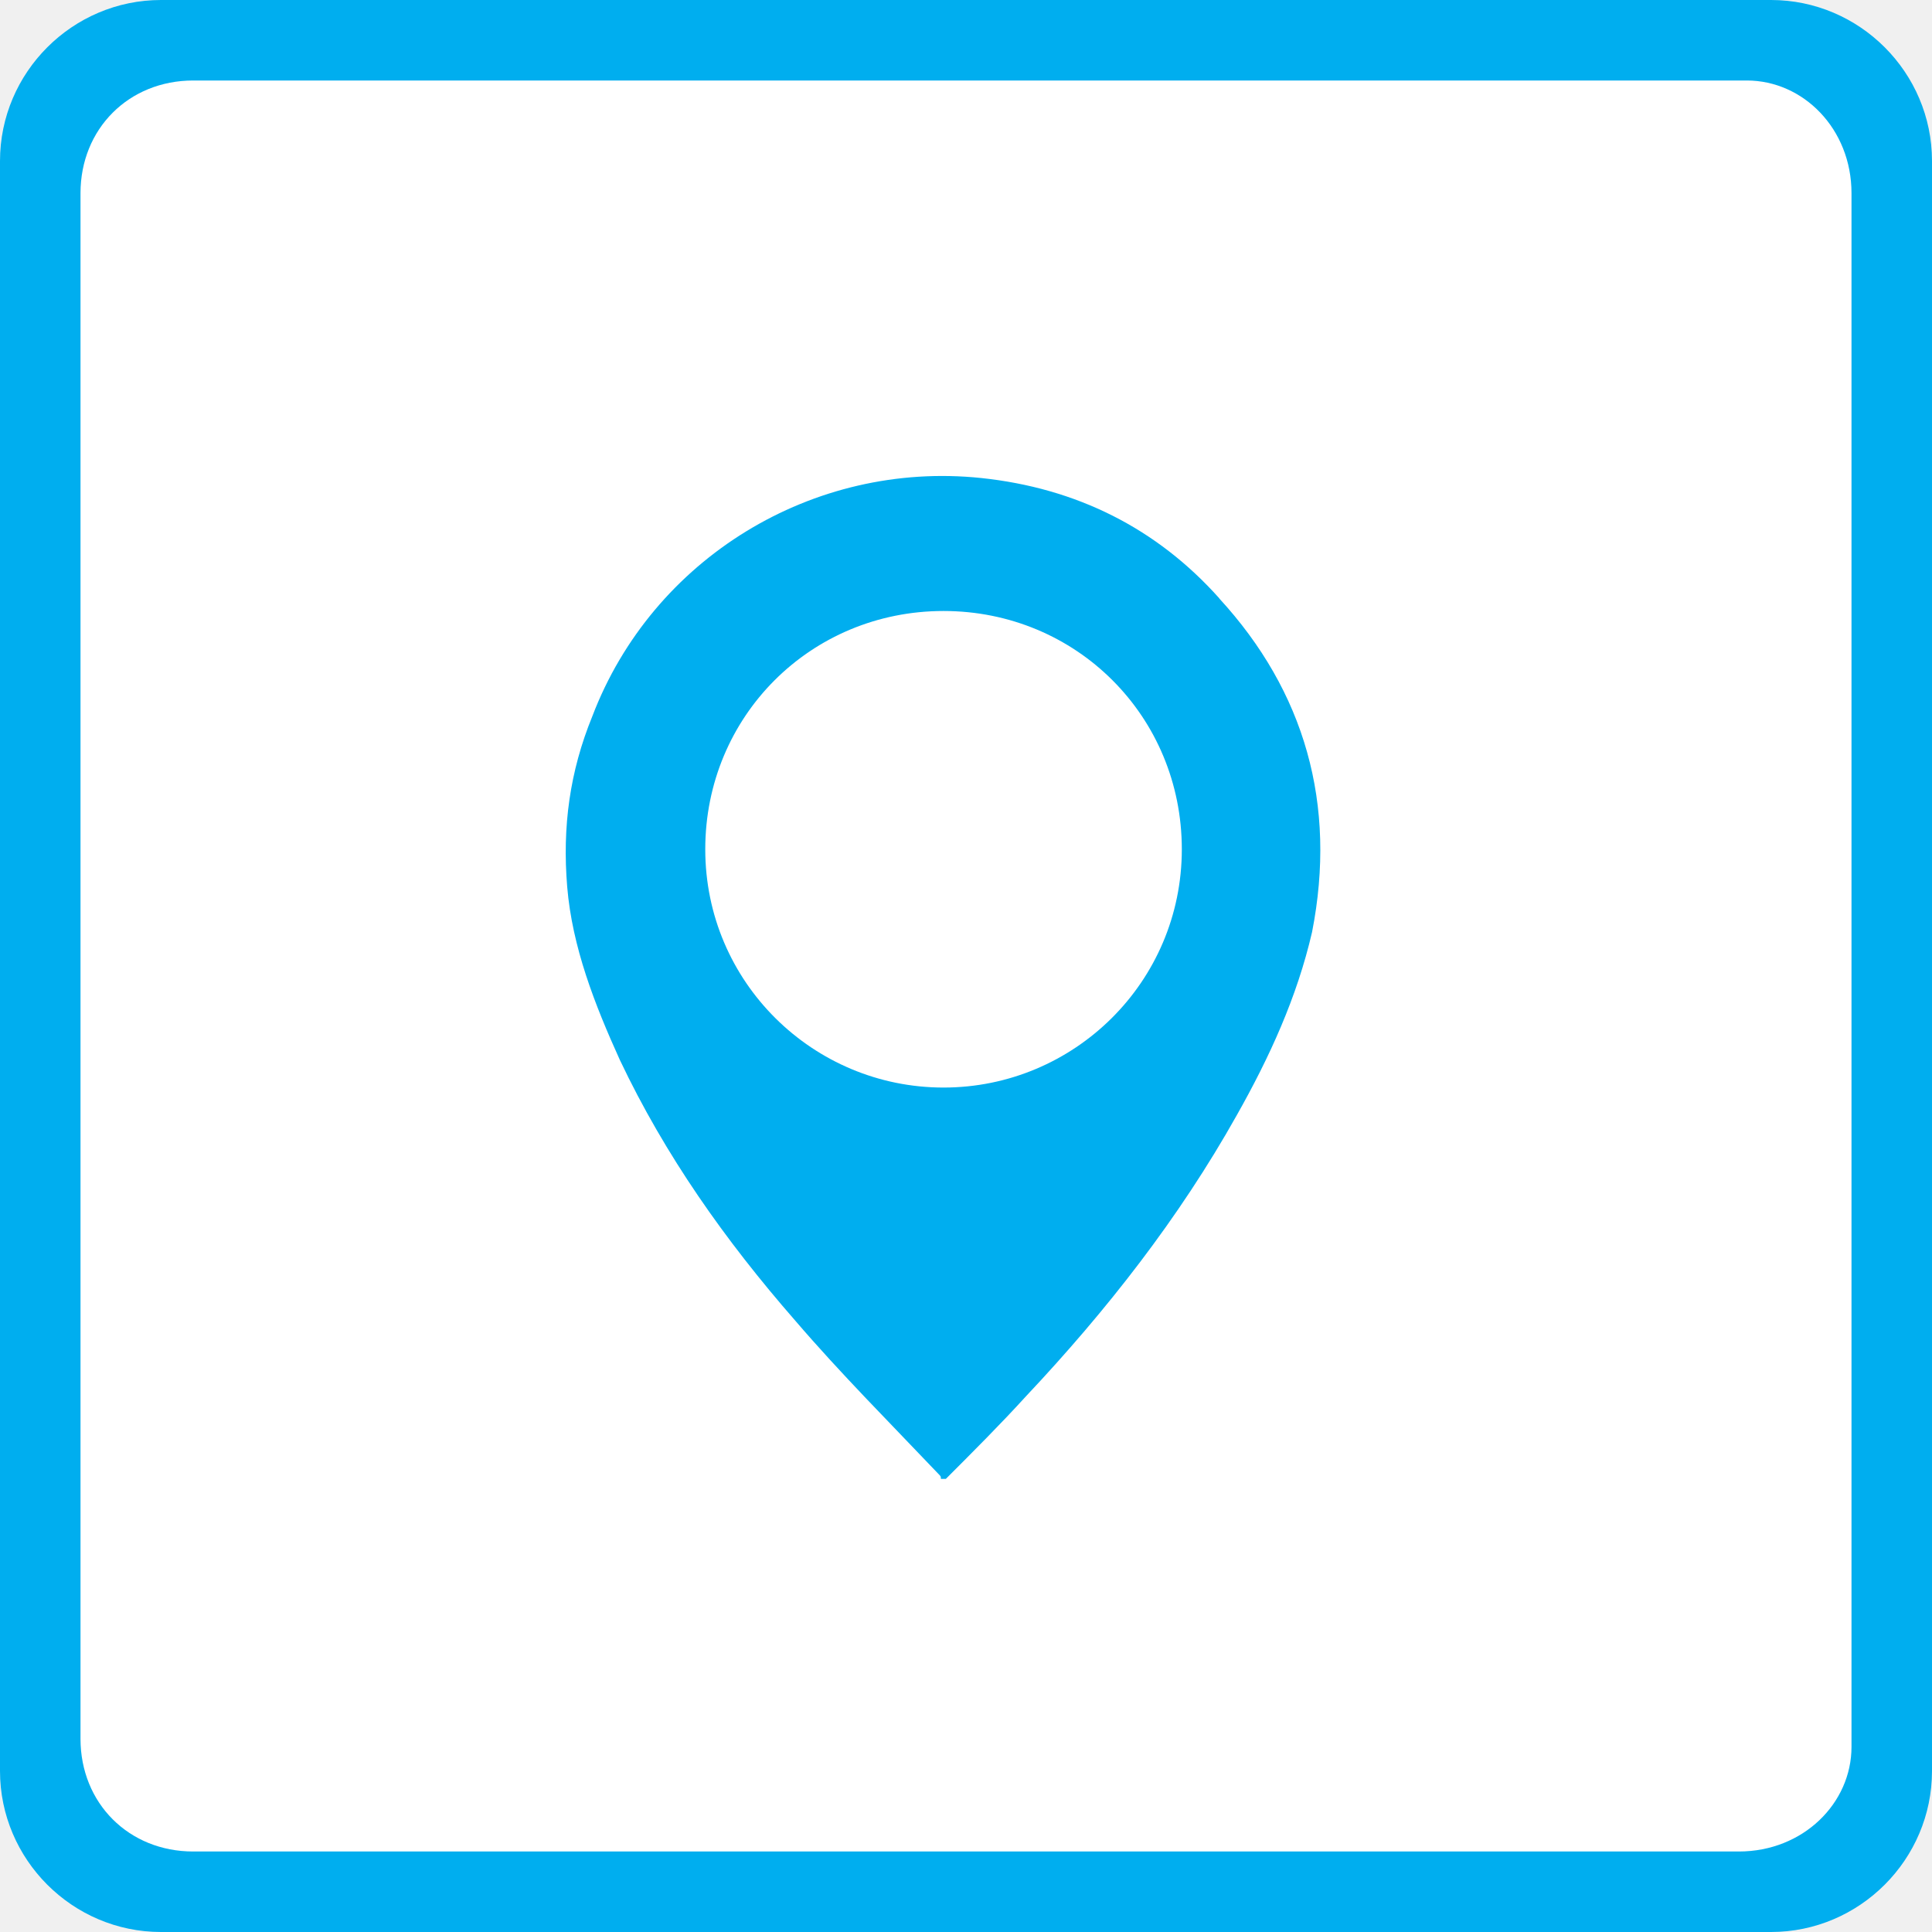
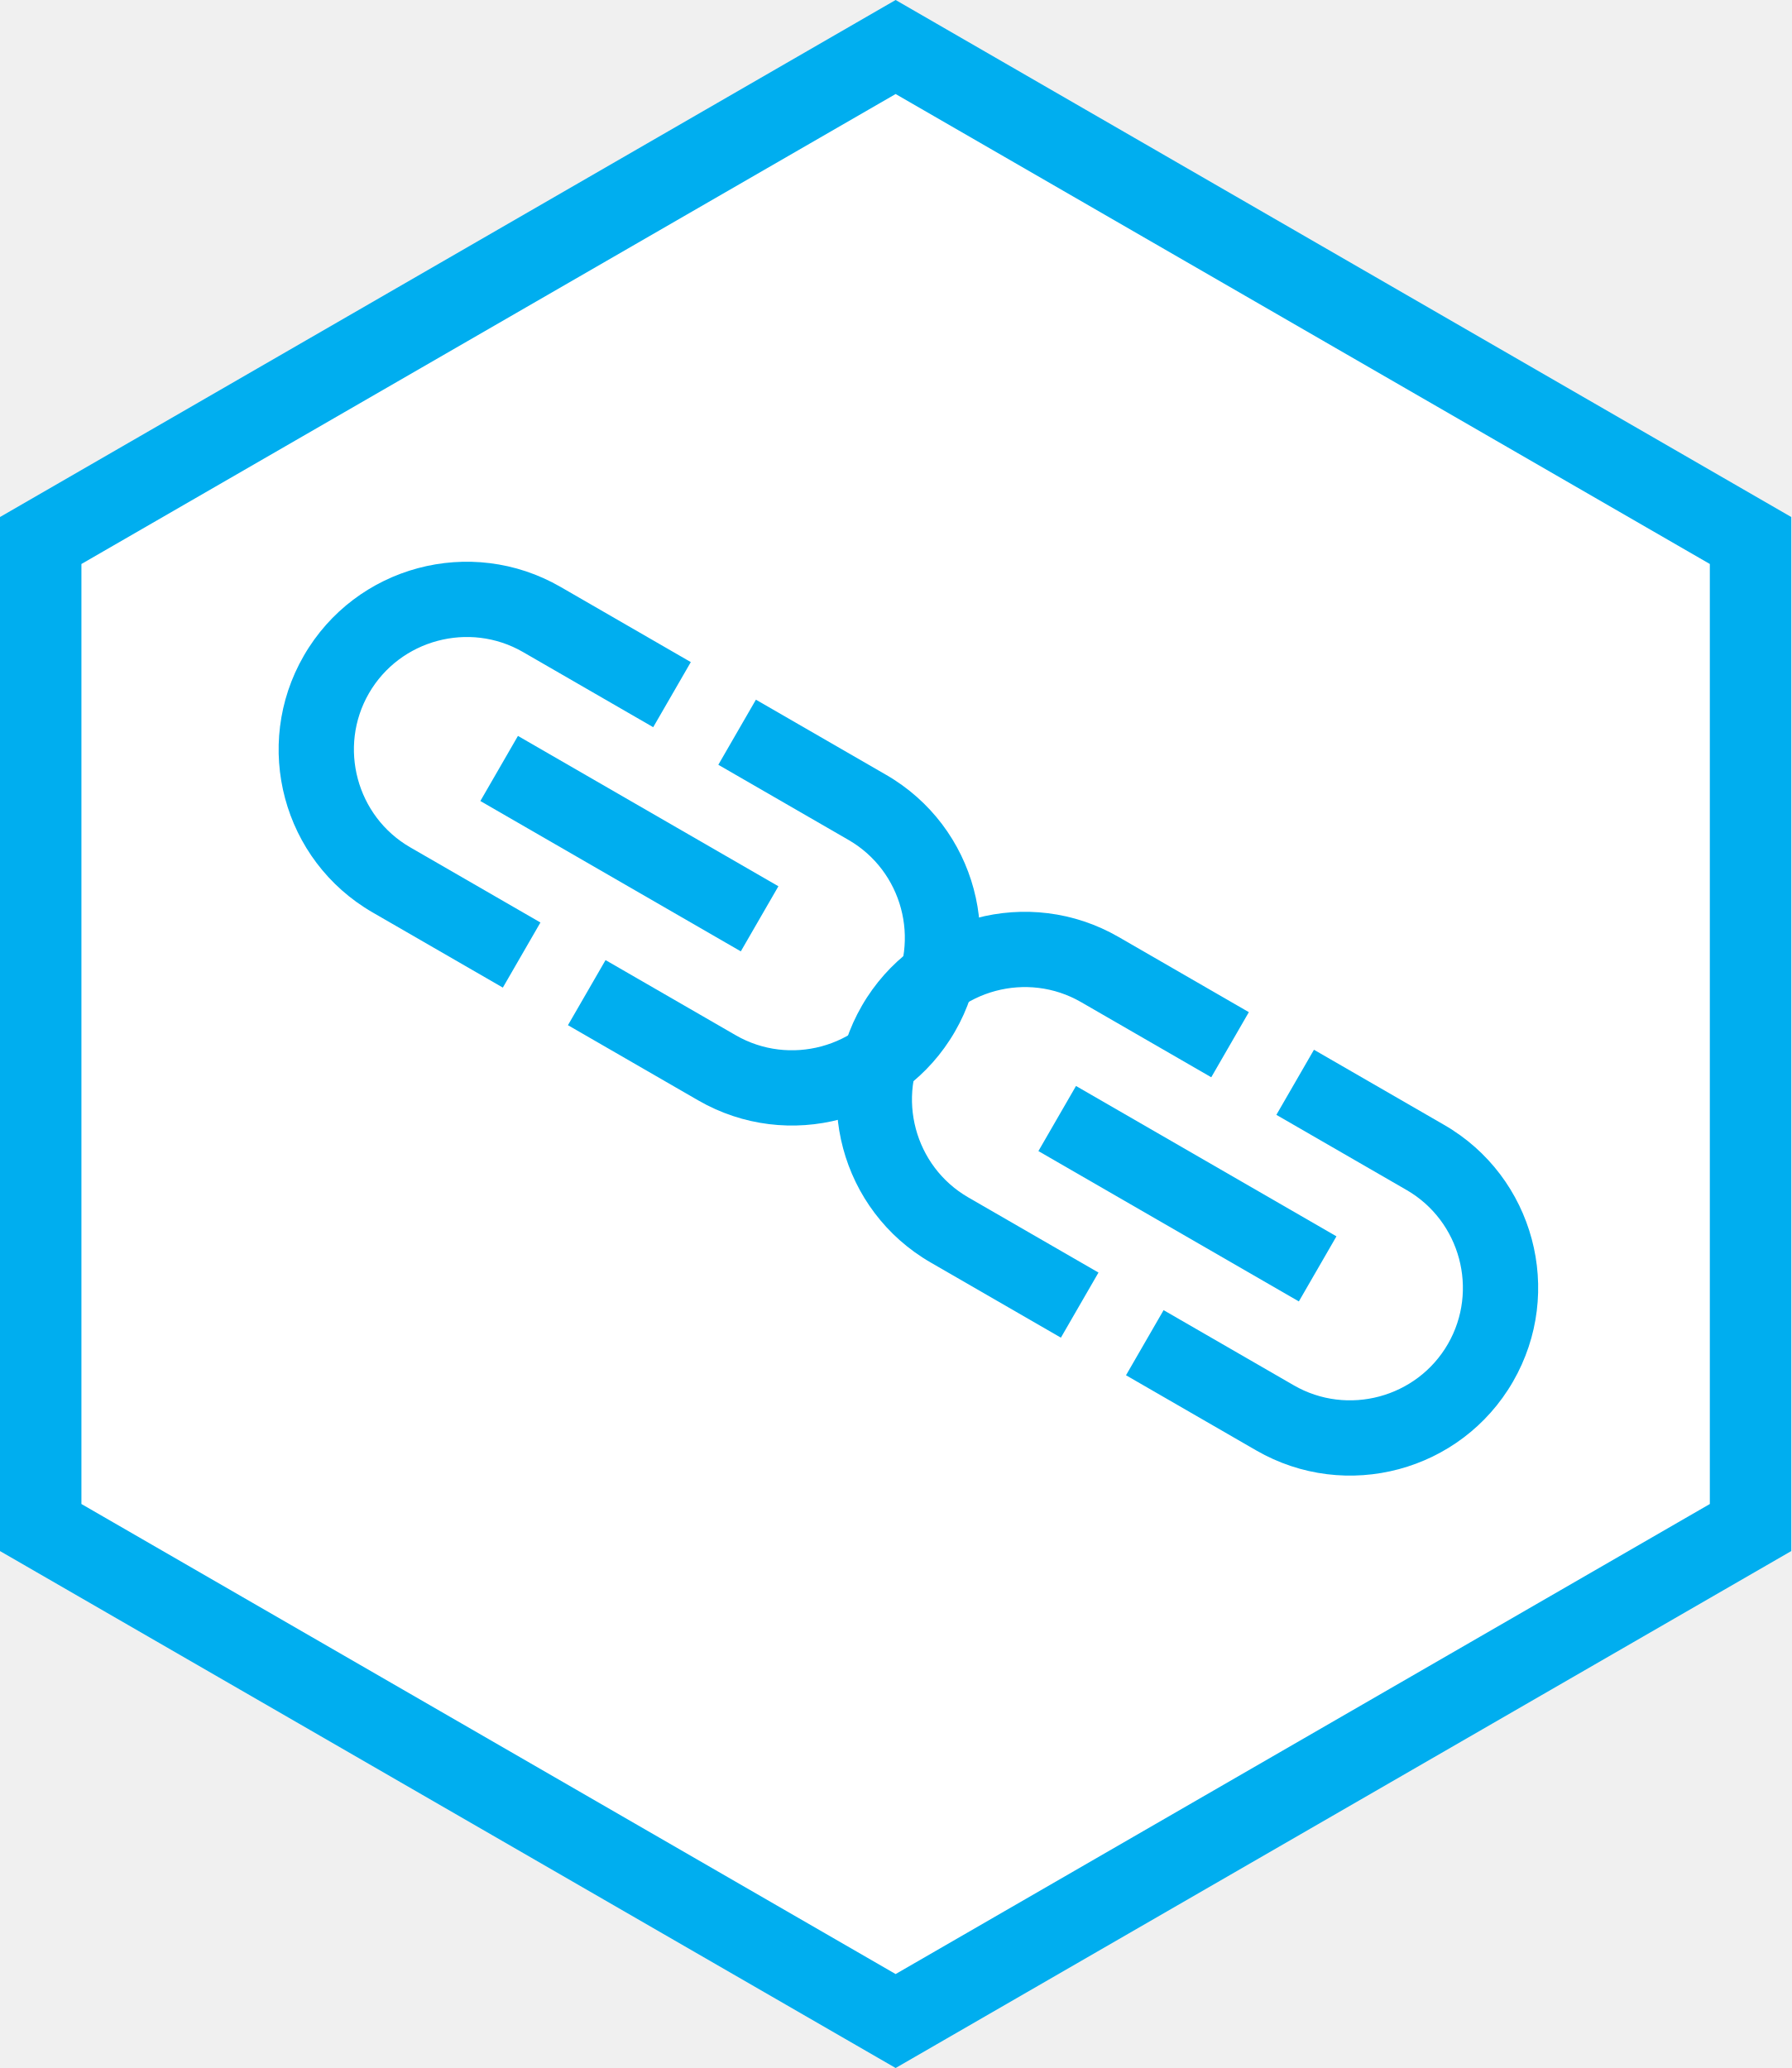
- <svg xmlns="http://www.w3.org/2000/svg" version="1.1" id="Слой_1" x="0px" y="0px" viewBox="0 0 24 24" style="image-rendering:optimizeQuality;shape-rendering:geometricPrecision;text-rendering:geometricPrecision" xml:space="preserve" width="24" height="24">
+ <svg xmlns="http://www.w3.org/2000/svg" version="1.1" id="Слой_1" x="0px" y="0px" viewBox="0 0 22 25.403" style="image-rendering:optimizeQuality;shape-rendering:geometricPrecision;text-rendering:geometricPrecision" xml:space="preserve" width="22" height="25.403">
  <defs id="defs17" />
  <style type="text/css" id="style2">
	.st0{fill:#3F58A7;}
	.st1{fill:#FFFFFF;}
</style>
-   <path style="fill:#00aeef;fill-opacity:1;image-rendering:optimizeQuality;shape-rendering:geometricPrecision;text-rendering:geometricPrecision" class="st0" d="M 22,24 H 2 C 0.9,24 0,23.1 0,22 V 2 C 0,0.9 0.9,0 2,0 h 20 c 1.1,0 2,0.9 2,2 v 20 c 0,1.1 -0.9,2 -2,2 z" id="path820" />
-   <path style="fill:#ffffff;image-rendering:optimizeQuality;shape-rendering:geometricPrecision;text-rendering:geometricPrecision" class="st1" d="M 21.6,23 H 2.4 C 1.6,23 1,22.4 1,21.6 V 2.4 C 1,1.6 1.6,1 2.4,1 H 21.7 C 22.4,1 23,1.6 23,2.4 v 19.3 c 0,0.7 -0.6,1.3 -1.4,1.3 z" id="path822" />
  <style id="style21" type="text/css">
	.st0{fill:#00AEEF;}
	.st1{fill:#FFFFFF;}
</style>
  <style id="style60" type="text/css">
	.st0{fill:url(#SVGID_1_);}
	.st1{fill:#FFFFFF;}
</style>
-   <path style="fill:#00aeef;fill-opacity:1;stroke-width:0.312" class="st1" d="M 15.148,7.434 C 14.369,6.561 13.372,6.063 12.188,5.938 10.1,5.72 8.106,6.935 7.358,8.898 c -0.28,0.686 -0.374,1.371 -0.312,2.119 0.062,0.748 0.343,1.464 0.654,2.15 0.561,1.184 1.309,2.243 2.181,3.241 0.561,0.654 1.184,1.278 1.776,1.901 0.031,0.031 0.031,0.031 0.031,0.062 0.031,0 0.031,0 0.062,0 0.343,-0.343 0.685,-0.685 0.997,-1.028 0.997,-1.059 1.901,-2.212 2.617,-3.49 0.405,-0.717 0.748,-1.464 0.935,-2.275 0.312,-1.589 -0.093,-2.991 -1.153,-4.144 z m -3.427,6.076 c -1.62,0 -2.96,-1.309 -2.96,-2.96 0,-1.651 1.309,-2.96 2.96,-2.96 1.651,0 2.96,1.309 2.96,2.96 0,1.651 -1.34,2.96 -2.96,2.96 z" id="path73" />
  <style id="style818" type="text/css">
	.st0{fill:#21409A;}
	.st1{fill:#FFFFFF;}
</style>
+   <path style="opacity:1;fill:#00aeef;fill-opacity:1;fill-rule:nonzero;stroke:none;stroke-width:5;stroke-linecap:round;stroke-linejoin:miter;stroke-miterlimit:10;stroke-dasharray:none;stroke-opacity:1;paint-order:stroke markers fill;image-rendering:optimizeQuality;shape-rendering:geometricPrecision;text-rendering:geometricPrecision" id="path825" d="M 22,19.053 11,25.403 -3.7000556e-8,19.053 1.8908555e-8,6.351 11,0 22,6.351 Z" />
+   <path d="M 21,18.475 11,24.249 1,18.475 1,6.928 11,1.155 21,6.928 Z" id="path827" style="opacity:1;fill:#ffffff;fill-opacity:1;fill-rule:nonzero;stroke:none;stroke-width:5;stroke-linecap:round;stroke-linejoin:miter;stroke-miterlimit:10;stroke-dasharray:none;stroke-opacity:1;paint-order:stroke markers fill;image-rendering:optimizeQuality;shape-rendering:geometricPrecision;text-rendering:geometricPrecision" />
+   <g id="Outline" transform="matrix(0.3998486,0.2308527,-0.2308527,0.3998486,5.702025,2.794749)" style="fill:#00aeef;fill-opacity:1;stroke-width:2.166">
+     <g style="display:none;fill:#00aeef;fill-opacity:1;stroke-width:2.166" id="ui_x5F_spec_x5F_header" display="none">
+ 	</g>
+     <g id="g845" style="fill:#00aeef;fill-opacity:1;stroke-width:2.166">
+       <g id="g841" style="fill:#00aeef;fill-opacity:1;stroke-width:2.166">
+         <path d="m 17,7 h -4 v 2 h 4 c 1.65,0 3,1.35 3,3 0,1.65 -1.35,3 -3,3 h -4 v 2 h 4 c 2.76,0 5,-2.24 5,-5 0,-2.76 -2.24,-5 -5,-5 z" id="path837" style="fill:#00aeef;fill-opacity:1;stroke-width:2.166" />
+         <path d="M 11,15 H 7 C 5.35,15 4,13.65 4,12 4,10.35 5.35,9 7,9 h 4 V 7 H 7 c -2.76,0 -5,2.24 -5,5 0,2.76 2.24,5 5,5 h 4 z" id="path839" style="fill:#00aeef;fill-opacity:1;stroke-width:2.166" />
+       </g>
+       <rect x="8" y="11" width="8" height="2" id="rect843" style="fill:#00aeef;fill-opacity:1;stroke-width:2.166" />
+     </g>
+   </g>
+   <g id="Outline-3" transform="matrix(0.3998486,0.2308527,-0.2308527,0.3998486,12.55592,7.094876)" style="fill:#00aeef;fill-opacity:1;stroke-width:2.166;image-rendering:optimizeQuality;shape-rendering:geometricPrecision;text-rendering:geometricPrecision">
+     <g style="display:none;fill:#00aeef;fill-opacity:1;stroke-width:2.166" id="ui_x5F_spec_x5F_header-6" display="none" />
+     <g id="g845-7" style="fill:#00aeef;fill-opacity:1;stroke-width:2.166">
+       <g id="g841-5" style="fill:#00aeef;fill-opacity:1;stroke-width:2.166">
+         <path d="m 17,7 h -4 v 2 h 4 c 1.65,0 3,1.35 3,3 0,1.65 -1.35,3 -3,3 h -4 v 2 h 4 c 2.76,0 5,-2.24 5,-5 0,-2.76 -2.24,-5 -5,-5 z" id="path837-3" style="fill:#00aeef;fill-opacity:1;stroke-width:2.166" />
+         <path d="M 11,15 H 7 C 5.35,15 4,13.65 4,12 4,10.35 5.35,9 7,9 h 4 V 7 H 7 c -2.76,0 -5,2.24 -5,5 0,2.76 2.24,5 5,5 h 4 z" id="path839-5" style="fill:#00aeef;fill-opacity:1;stroke-width:2.166" />
+       </g>
+       <rect x="8" y="11" width="8" height="2" id="rect843-6" style="fill:#00aeef;fill-opacity:1;stroke-width:2.166" />
+     </g>
+   </g>
</svg>
